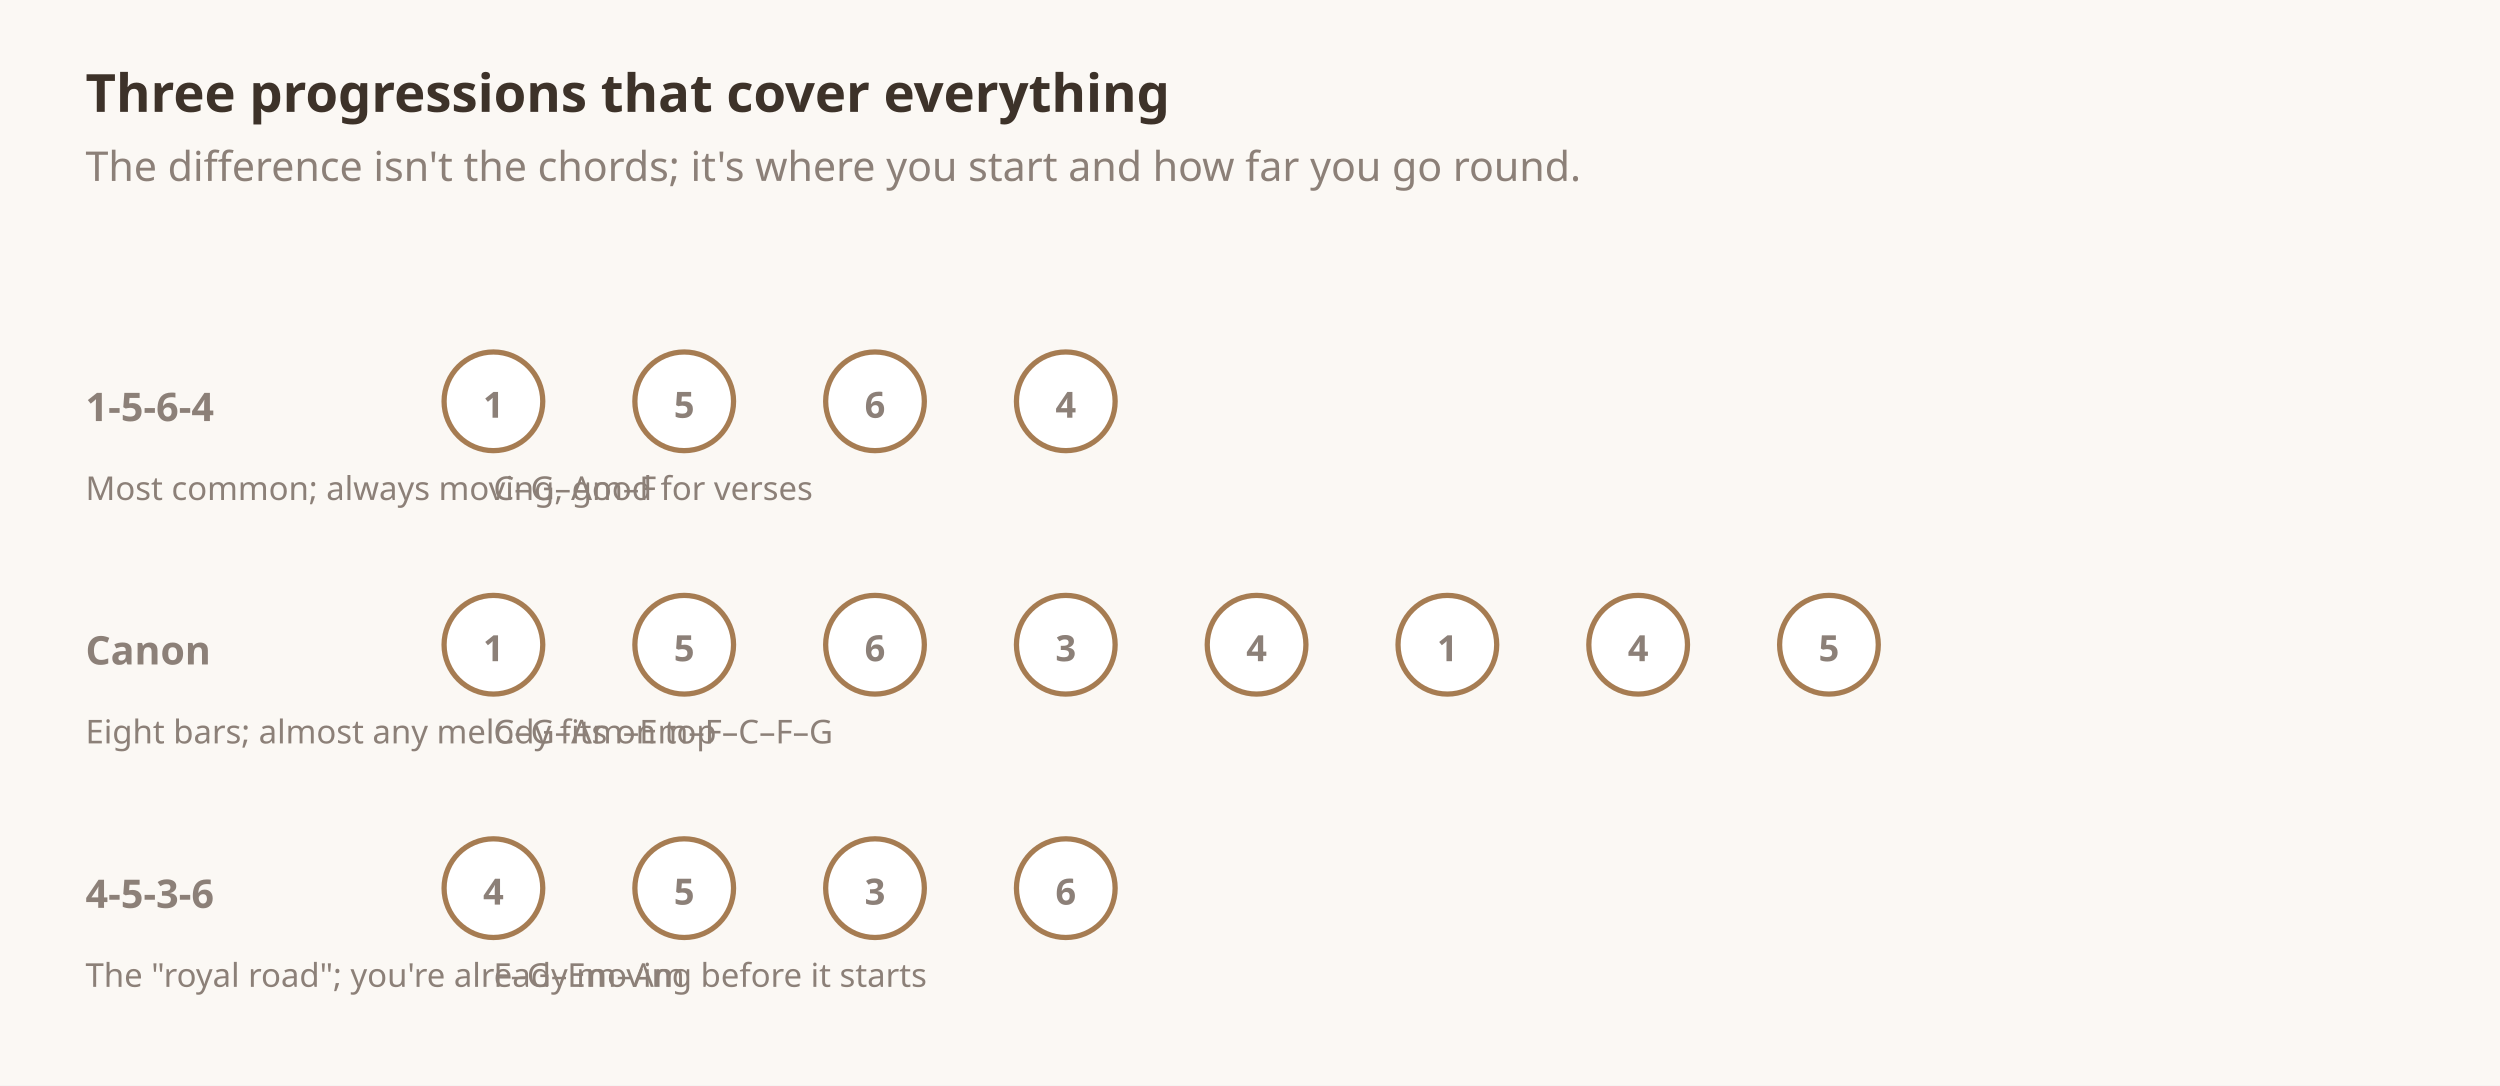
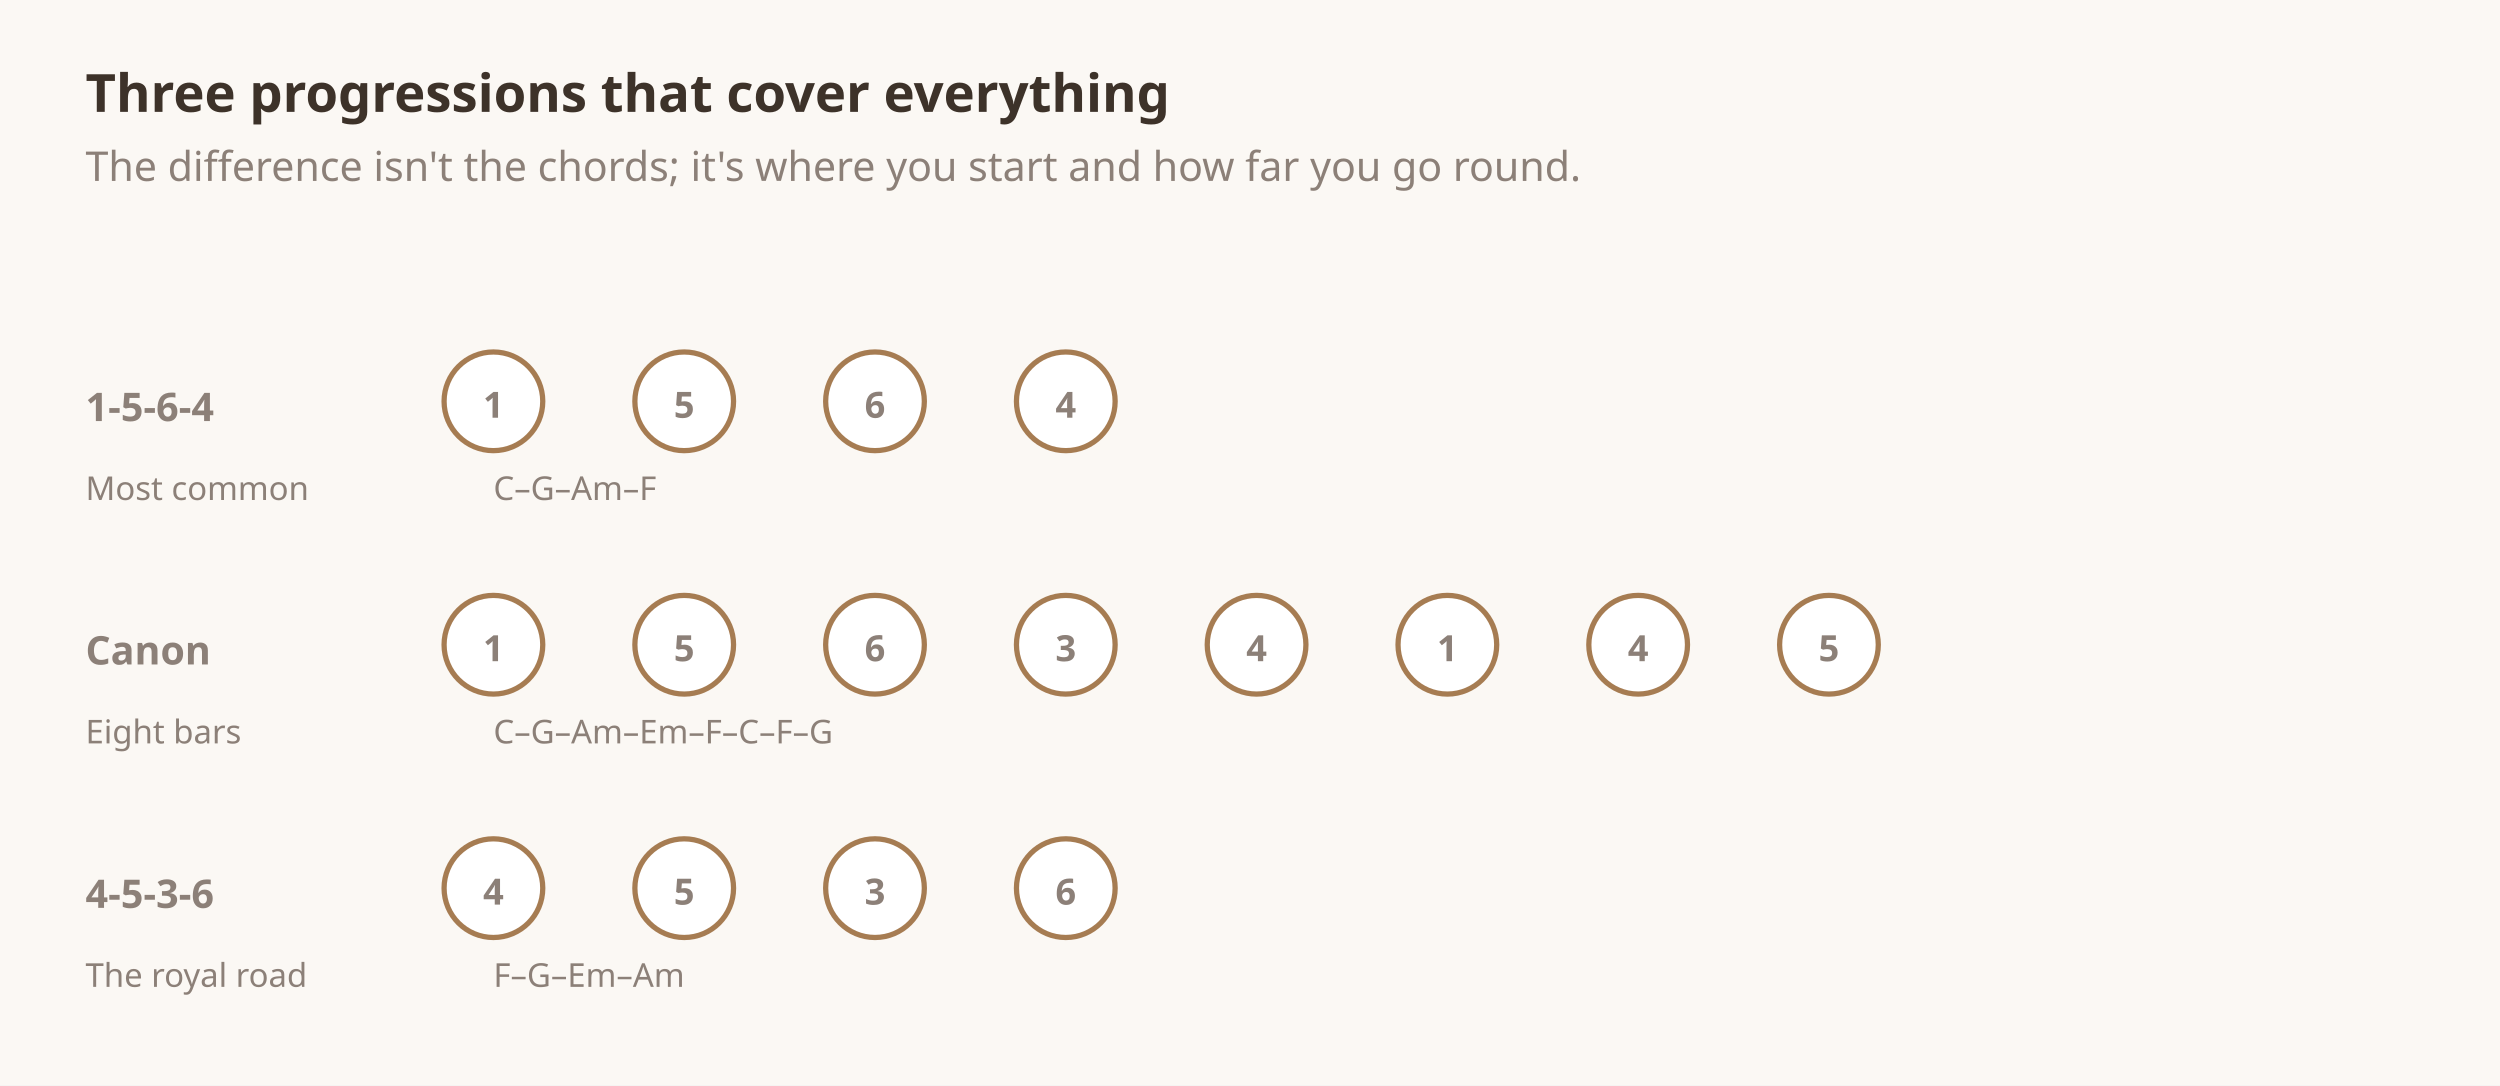
<svg xmlns="http://www.w3.org/2000/svg" viewBox="0 0 760 330" role="img" aria-label="三組萬用進行">
  <rect width="760" height="330" fill="#FBF8F4" />
  <style>
    .t   { font-family: 'Noto Sans TC','PingFang TC','Microsoft JhengHei',system-ui,sans-serif; fill: #3D3229; }
    .tb  { font-family: 'Noto Sans TC','PingFang TC','Microsoft JhengHei',system-ui,sans-serif; fill: #3D3229; font-weight: 700; }
    .ts  { font-family: 'Noto Sans TC','PingFang TC','Microsoft JhengHei',system-ui,sans-serif; fill: #8C8078; }
    .num { font-family: 'Noto Sans TC','PingFang TC','Microsoft JhengHei',system-ui,sans-serif; fill: #FFFFFF; font-weight: 700; font-size: 11px; }
    .ink { fill: none; stroke: #3D3229; stroke-width: 1.6; stroke-linejoin: round; stroke-linecap: round; }
    .thin{ fill: none; stroke: #D9CFC4; stroke-width: 1.1; }
    .dash{ fill: none; stroke: #D9CFC4; stroke-width: 1.1; stroke-dasharray: 4 5; }
    .lead{ fill: none; stroke: #8C8078; stroke-width: 1; }
    .acc { fill: none; stroke: #A67C52; stroke-width: 2; stroke-linejoin: round; stroke-linecap: round; }
    .blue{ fill: none; stroke: #6B8FBF; stroke-width: 2; stroke-linejoin: round; stroke-linecap: round; }
    .green{ fill: none; stroke: #6F8F6A; stroke-width: 2; stroke-linejoin: round; stroke-linecap: round; }
    .red { fill: none; stroke: #B0563F; stroke-width: 2; stroke-linejoin: round; stroke-linecap: round; }
    .dot { fill: #3D3229; }
  </style>
  <text x="26" y="34" class="tb" font-size="16">Three progressions that cover everything</text>
  <text x="26" y="55" class="ts" font-size="12.5">The difference isn't the chords; it's where you start and how far you go round.</text>
  <text x="26" y="128" class="ts" font-size="12" font-weight="700">1-5-6-4</text>
  <circle cx="150" cy="122" r="15" fill="#FFFFFF" stroke="#A67C52" stroke-width="1.6" />
  <text x="150" y="127" class="ts" font-size="11" text-anchor="middle" font-weight="700" fill="#A67C52">1</text>
  <circle cx="208" cy="122" r="15" fill="#FFFFFF" stroke="#A67C52" stroke-width="1.6" />
  <text x="208" y="127" class="ts" font-size="11" text-anchor="middle" font-weight="700" fill="#A67C52">5</text>
  <circle cx="266" cy="122" r="15" fill="#FFFFFF" stroke="#A67C52" stroke-width="1.6" />
  <text x="266" y="127" class="ts" font-size="11" text-anchor="middle" font-weight="700" fill="#A67C52">6</text>
  <circle cx="324" cy="122" r="15" fill="#FFFFFF" stroke="#A67C52" stroke-width="1.6" />
  <text x="324" y="127" class="ts" font-size="11" text-anchor="middle" font-weight="700" fill="#A67C52">4</text>
  <text x="150" y="152" class="ts" font-size="10" fill="#8C8078">C–G–Am–F</text>
-   <text x="26" y="152" class="ts" font-size="10" fill="#8C8078">Most common; always moving, good for verses</text>
+   <text x="26" y="152" class="ts" font-size="10" fill="#8C8078">Most common</text>
  <text x="26" y="202" class="ts" font-size="12" font-weight="700">Canon</text>
  <circle cx="150" cy="196" r="15" fill="#FFFFFF" stroke="#A67C52" stroke-width="1.6" />
  <text x="150" y="201" class="ts" font-size="11" text-anchor="middle" font-weight="700" fill="#A67C52">1</text>
  <circle cx="208" cy="196" r="15" fill="#FFFFFF" stroke="#A67C52" stroke-width="1.6" />
  <text x="208" y="201" class="ts" font-size="11" text-anchor="middle" font-weight="700" fill="#A67C52">5</text>
  <circle cx="266" cy="196" r="15" fill="#FFFFFF" stroke="#A67C52" stroke-width="1.6" />
  <text x="266" y="201" class="ts" font-size="11" text-anchor="middle" font-weight="700" fill="#A67C52">6</text>
  <circle cx="324" cy="196" r="15" fill="#FFFFFF" stroke="#A67C52" stroke-width="1.6" />
  <text x="324" y="201" class="ts" font-size="11" text-anchor="middle" font-weight="700" fill="#A67C52">3</text>
  <circle cx="382" cy="196" r="15" fill="#FFFFFF" stroke="#A67C52" stroke-width="1.6" />
  <text x="382" y="201" class="ts" font-size="11" text-anchor="middle" font-weight="700" fill="#A67C52">4</text>
  <circle cx="440" cy="196" r="15" fill="#FFFFFF" stroke="#A67C52" stroke-width="1.6" />
  <text x="440" y="201" class="ts" font-size="11" text-anchor="middle" font-weight="700" fill="#A67C52">1</text>
  <circle cx="498" cy="196" r="15" fill="#FFFFFF" stroke="#A67C52" stroke-width="1.6" />
  <text x="498" y="201" class="ts" font-size="11" text-anchor="middle" font-weight="700" fill="#A67C52">4</text>
  <circle cx="556" cy="196" r="15" fill="#FFFFFF" stroke="#A67C52" stroke-width="1.6" />
  <text x="556" y="201" class="ts" font-size="11" text-anchor="middle" font-weight="700" fill="#A67C52">5</text>
  <text x="150" y="226" class="ts" font-size="10" fill="#8C8078">C–G–Am–Em–F–C–F–G</text>
-   <text x="26" y="226" class="ts" font-size="10" fill="#8C8078">Eight bars; almost any melody fits on top</text>
+   <text x="26" y="226" class="ts" font-size="10" fill="#8C8078">Eight bars</text>
  <text x="26" y="276" class="ts" font-size="12" font-weight="700">4-5-3-6</text>
  <circle cx="150" cy="270" r="15" fill="#FFFFFF" stroke="#A67C52" stroke-width="1.6" />
  <text x="150" y="275" class="ts" font-size="11" text-anchor="middle" font-weight="700" fill="#A67C52">4</text>
  <circle cx="208" cy="270" r="15" fill="#FFFFFF" stroke="#A67C52" stroke-width="1.6" />
  <text x="208" y="275" class="ts" font-size="11" text-anchor="middle" font-weight="700" fill="#A67C52">5</text>
  <circle cx="266" cy="270" r="15" fill="#FFFFFF" stroke="#A67C52" stroke-width="1.6" />
  <text x="266" y="275" class="ts" font-size="11" text-anchor="middle" font-weight="700" fill="#A67C52">3</text>
  <circle cx="324" cy="270" r="15" fill="#FFFFFF" stroke="#A67C52" stroke-width="1.6" />
  <text x="324" y="275" class="ts" font-size="11" text-anchor="middle" font-weight="700" fill="#A67C52">6</text>
  <text x="150" y="300" class="ts" font-size="10" fill="#8C8078">F–G–Em–Am</text>
-   <text x="26" y="300" class="ts" font-size="10" fill="#8C8078">The "royal road"; you're already moving before it starts</text>
+   <text x="26" y="300" class="ts" font-size="10" fill="#8C8078">The royal road</text>
</svg>
